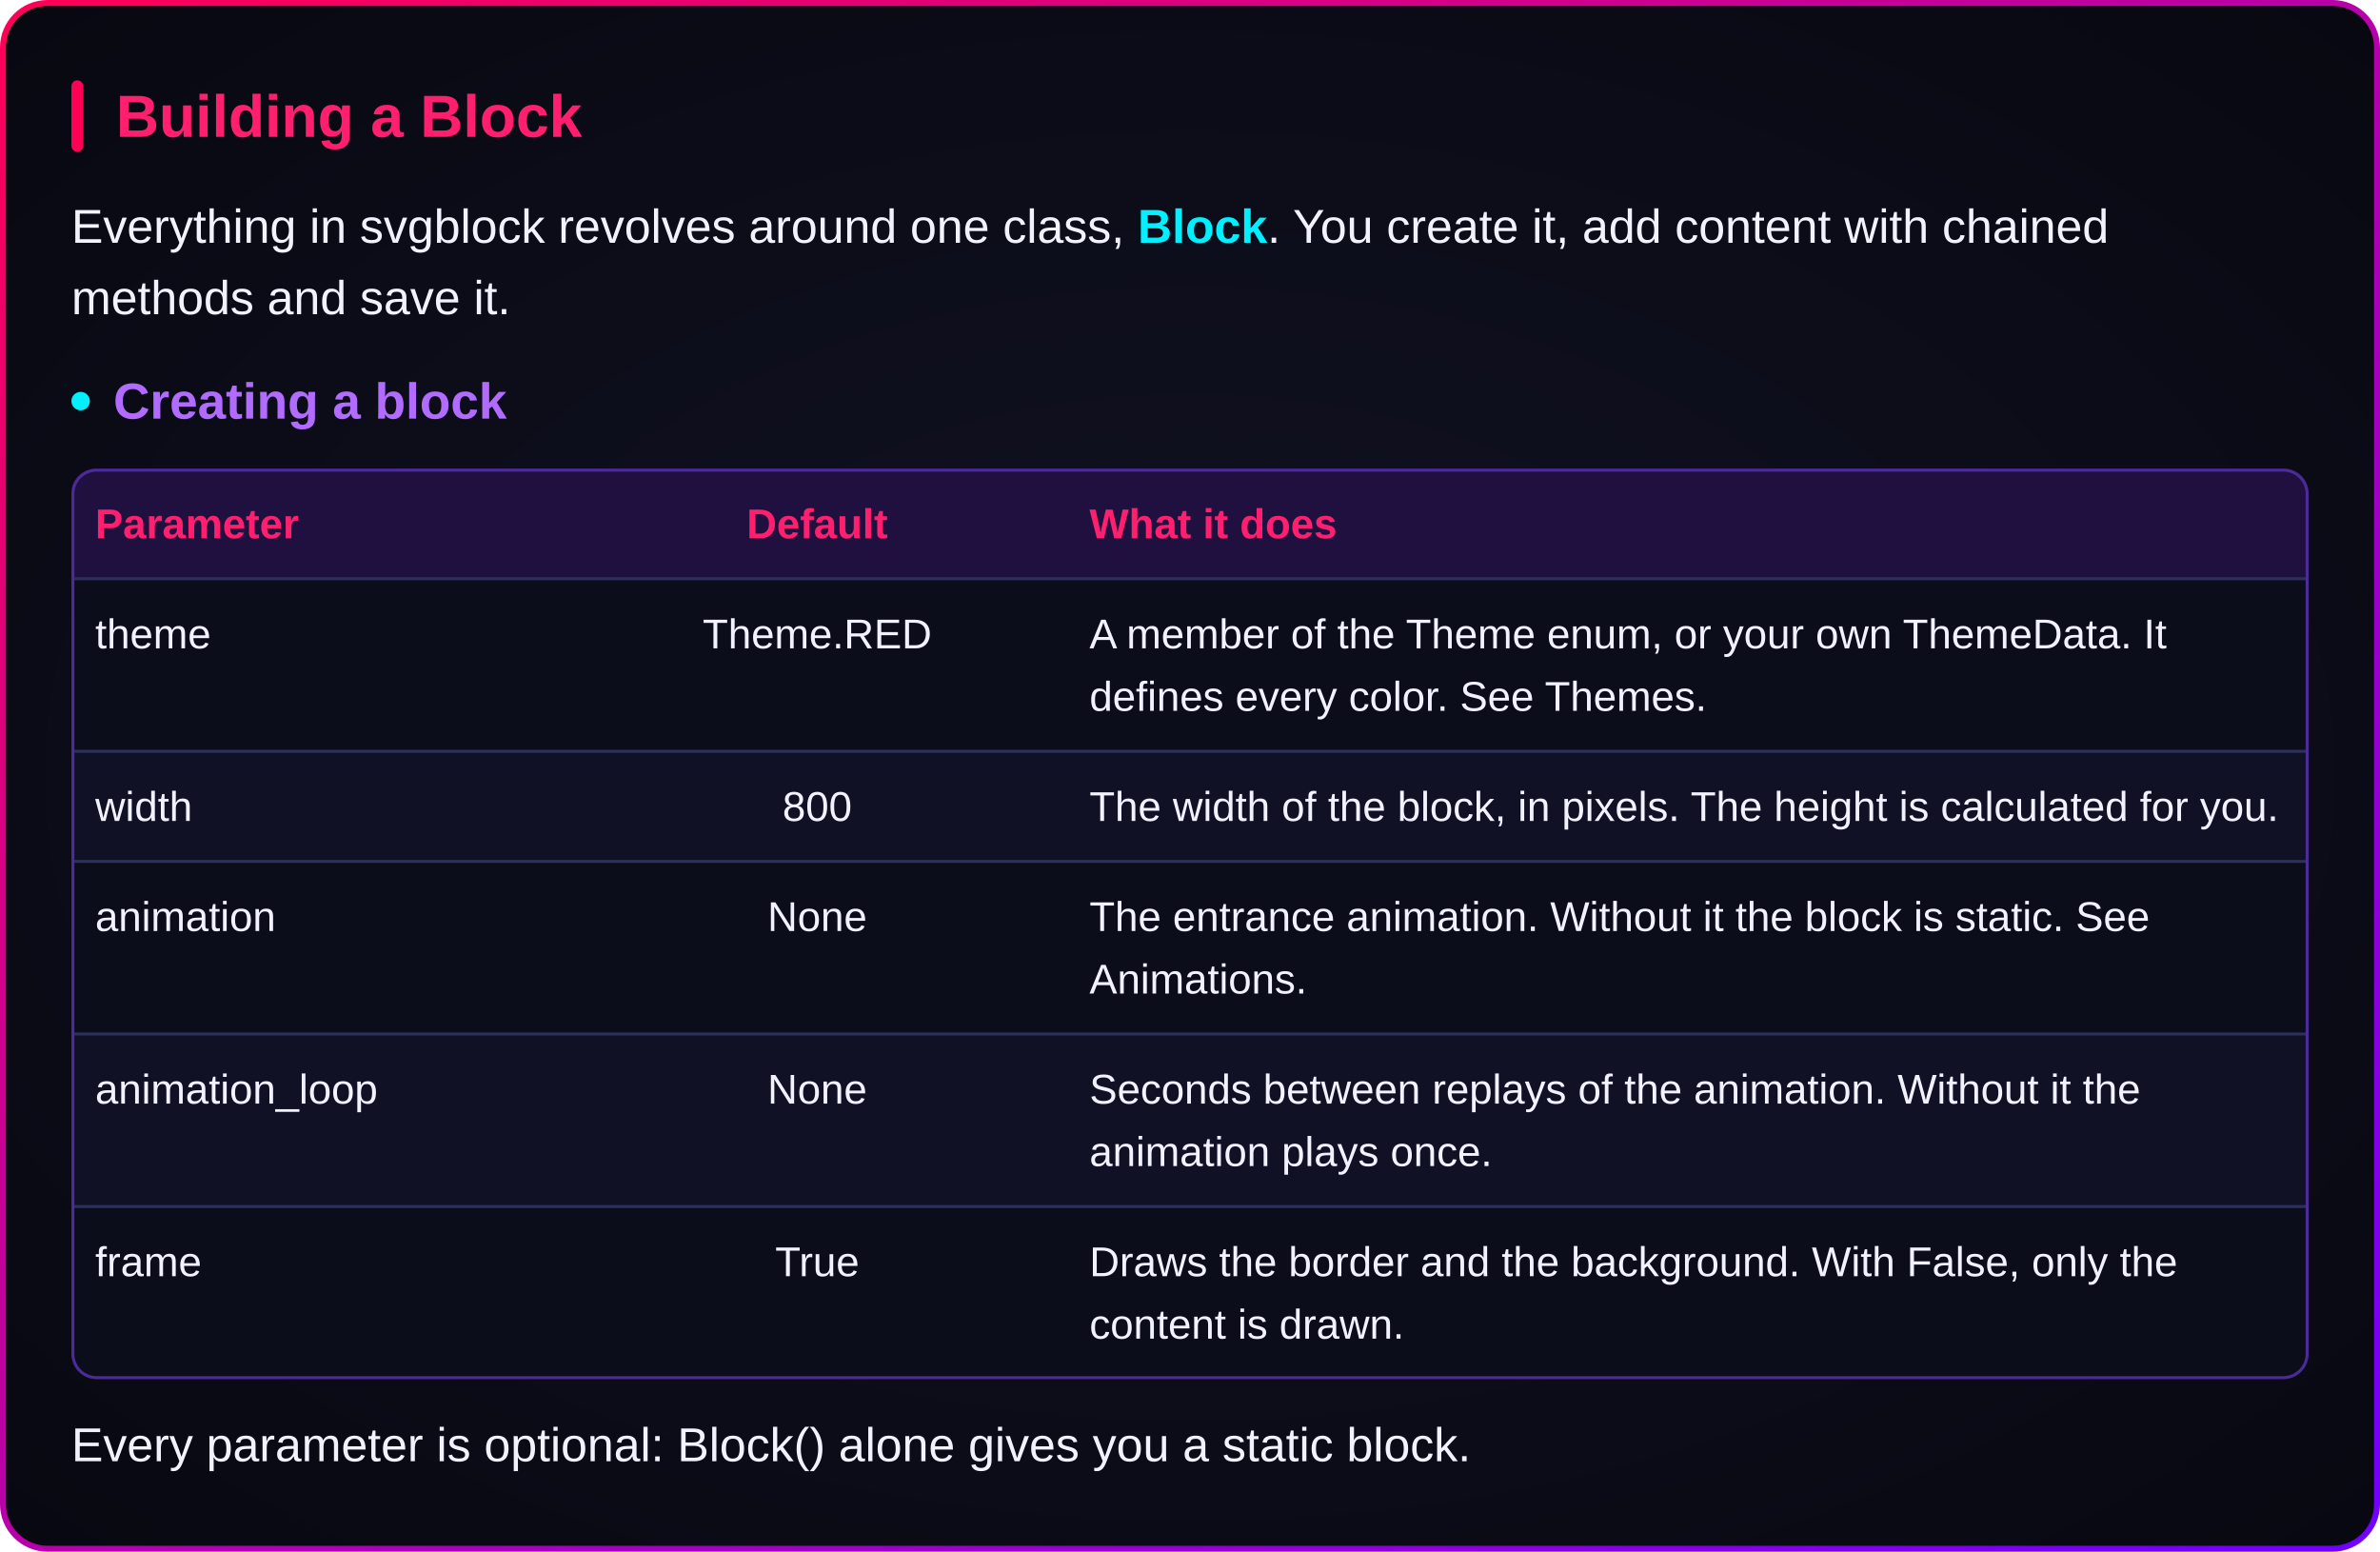
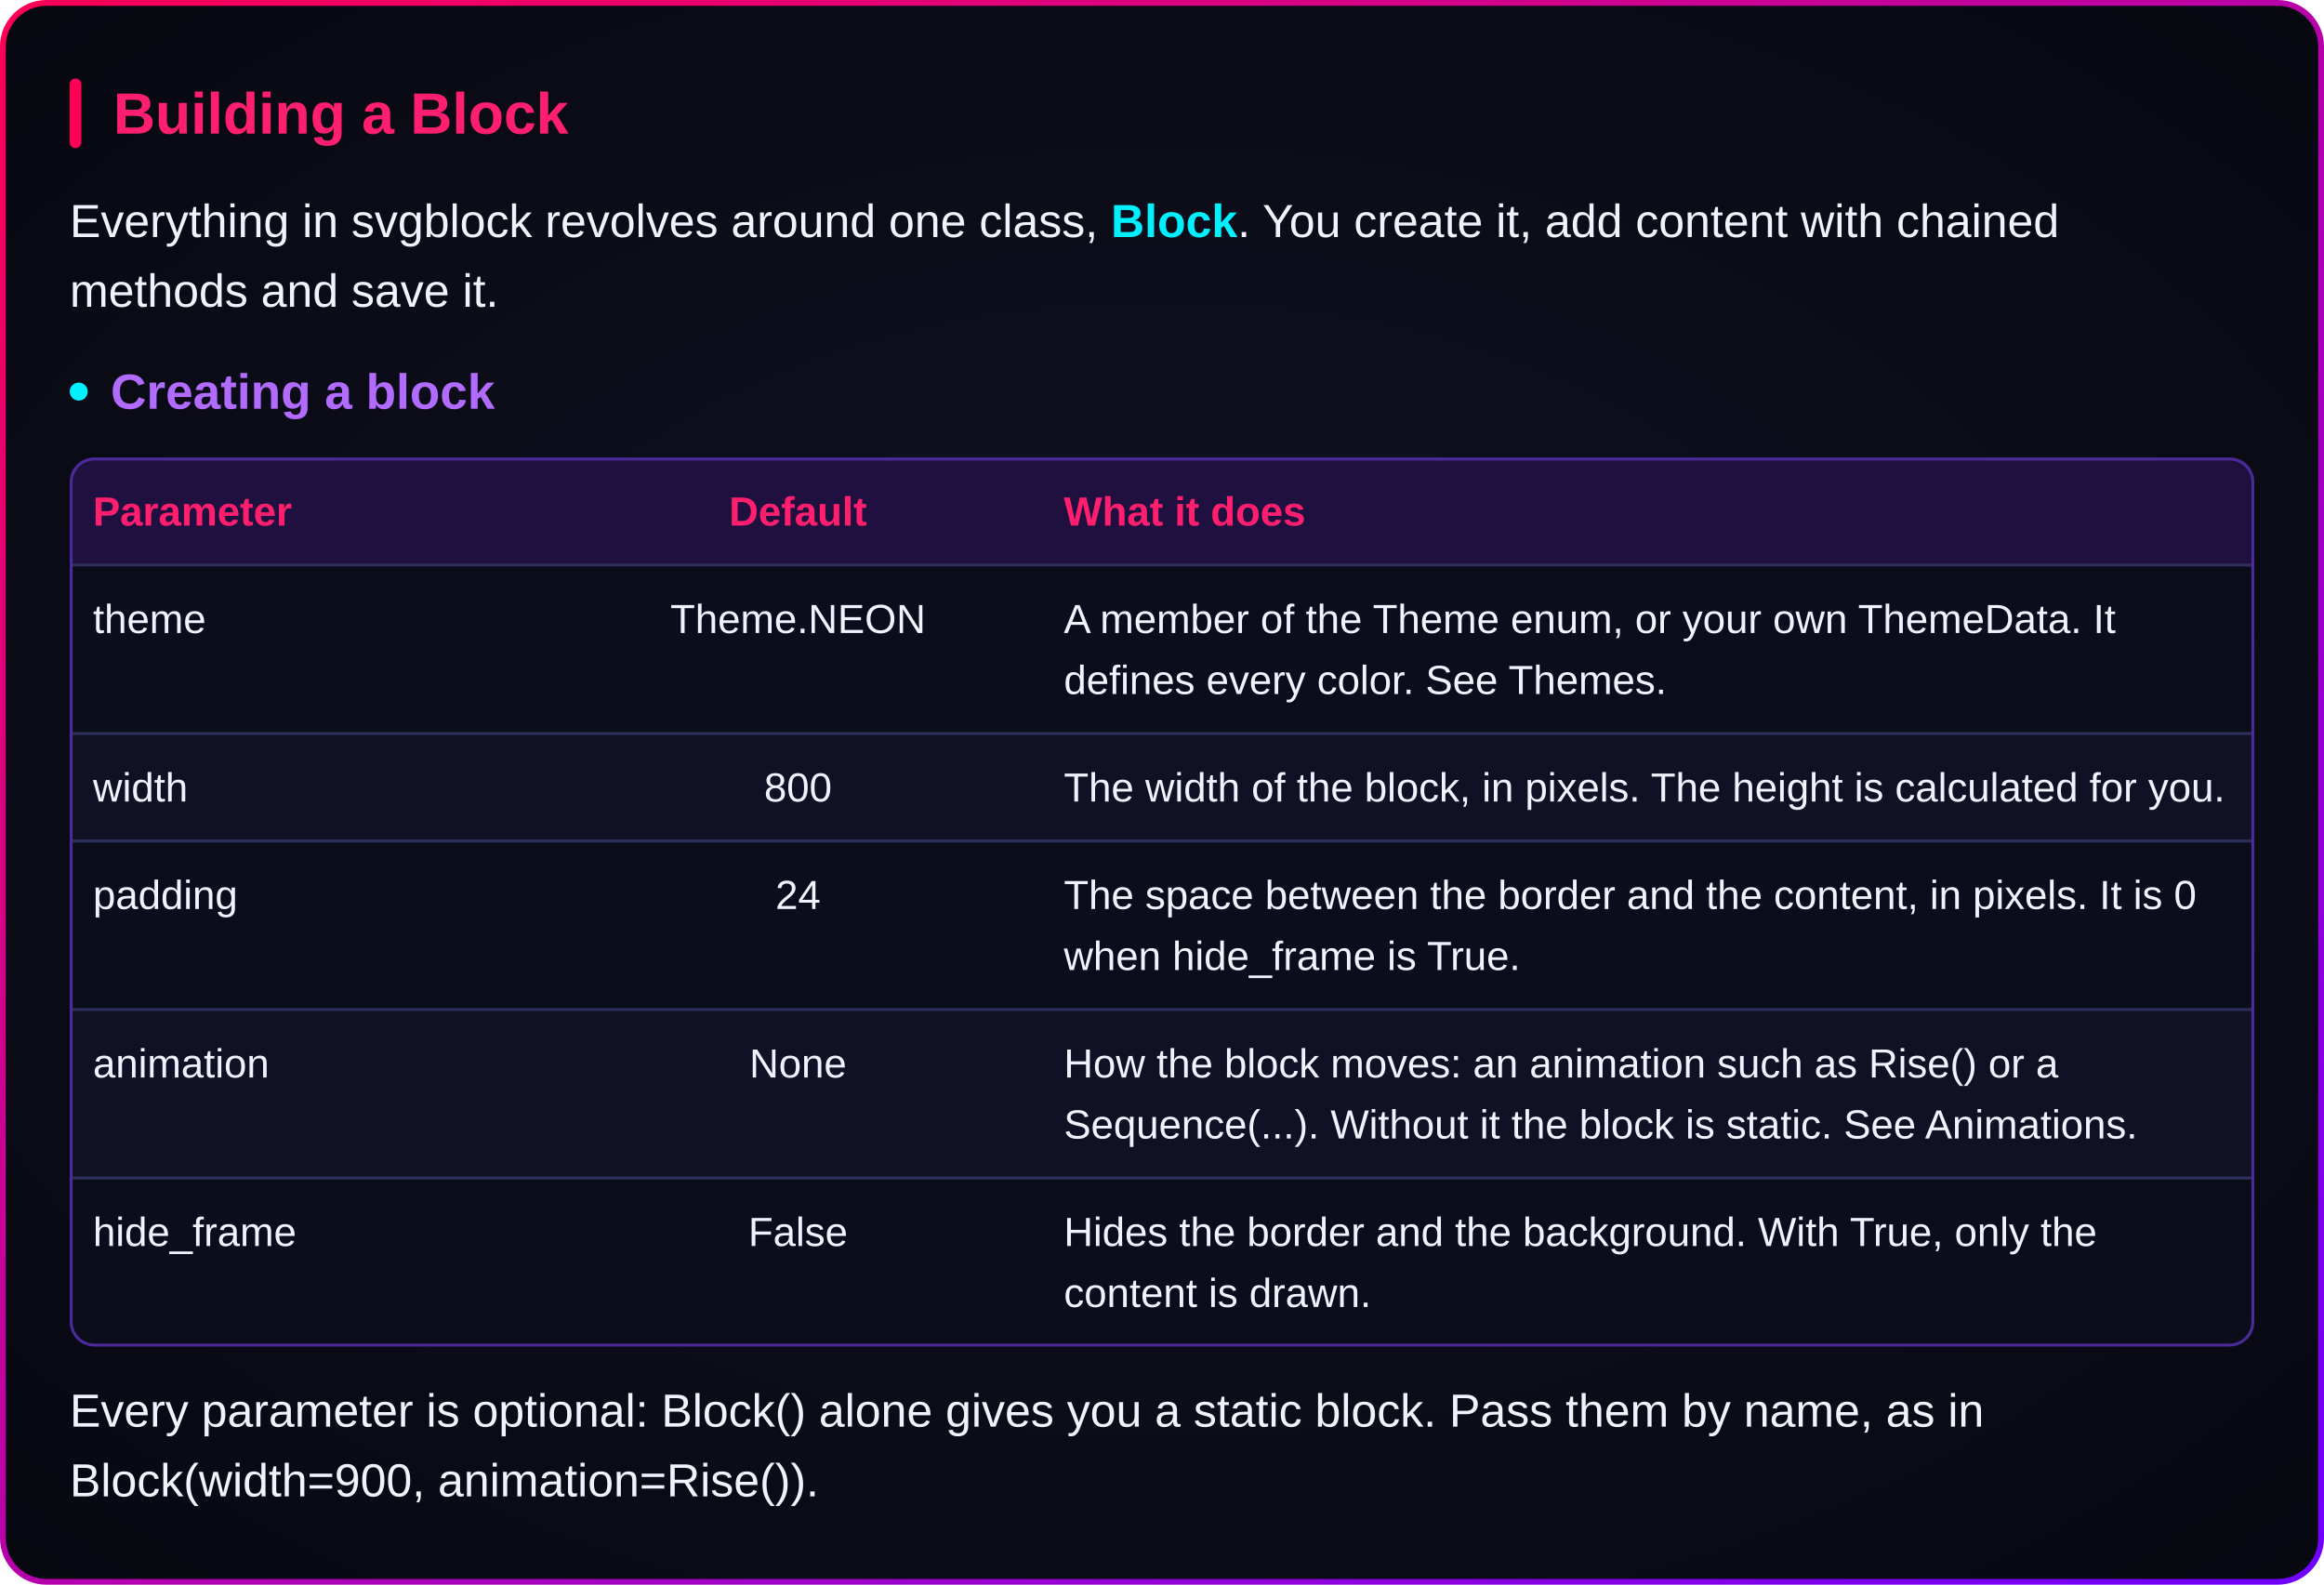
- <svg xmlns="http://www.w3.org/2000/svg" width="800" height="521.5" viewBox="0 0 800 521.5">
+ <svg xmlns="http://www.w3.org/2000/svg" width="800" height="545.5" viewBox="0 0 800 545.5">
  <style>
- @keyframes entry {
-   from { opacity: 0; } to { opacity: 1; transform: none; }
+ @keyframes fade-f16f3800 {
+ 0% { opacity: 0; transform: translate(0px, 0px) scale(1); } 100% { opacity: 1; transform: translate(0px, 0px) scale(1); }
}
- .entry {
-   animation: entry 0.8s ease-out both;
+ .fade-f16f3800 {
+   animation: fade-f16f3800 0.8s ease-out 0s 1 both;
  transform-box: fill-box;
  transform-origin: center;
}
@media (prefers-reduced-motion: reduce) {
-   .entry { animation: none; }
+   .fade-f16f3800 { animation: none; }
}
</style>
-   <g class="entry">
-     <defs>
-       <radialGradient id="background" cx="0.5" cy="0.5" r="0.7">
-         <stop offset="0" stop-color="#121324" />
-         <stop offset="1" stop-color="#080811" />
-       </radialGradient>
-       <linearGradient id="border" x1="0" y1="0" x2="1" y2="1">
-         <stop offset="0" stop-color="#FF0055" />
-         <stop offset="1" stop-color="#7000FF" />
-       </linearGradient>
-     </defs>
-     <rect x="1" y="1" width="798" height="519.5" rx="15" fill="url(#background)" stroke="none" stroke-width="2" />
-     <rect x="1" y="1" width="798" height="519.5" rx="15" fill="none" stroke="url(#border)" stroke-width="2" />
-     <g font-family="Arial, Helvetica, sans-serif">
-       <rect x="24.0" y="27.0" width="4" height="24.0" rx="2" fill="#FF0055" />
-       <text x="39.0" y="46.0" font-size="20" fill="#FF1F6E" font-weight="700">Building a Block</text>
-       <text x="24.0" y="81.6" font-size="16" fill="#F2F2FF">Everything in svgblock revolves around one class, <tspan fill="#00F0FF" font-weight="700">Block</tspan>. You create it, add content with chained</text>
-       <text x="24.0" y="105.6" font-size="16" fill="#F2F2FF">methods and save it.</text>
-       <circle cx="27.1" cy="134.8" r="3.1" fill="#00F0FF" />
-       <text x="38.1" y="140.7" font-size="17" fill="#B26BFF" font-weight="700">Creating a block</text>
-       <clipPath id="table-clip-24-158">
-         <rect x="24.0" y="157.5" width="752.0" height="306.0" rx="8" />
-       </clipPath>
-       <g clip-path="url(#table-clip-24-158)">
-         <rect x="24.0" y="157.5" width="752.0" height="306.0" fill="#0C0D1B" />
-         <rect x="24.0" y="157.5" width="752.0" height="37.0" fill="#1F1040" />
-         <rect x="24.0" y="252.5" width="752.0" height="37.0" fill="#101125" />
-         <rect x="24.0" y="347.5" width="752.0" height="58.0" fill="#101125" />
+   <g transform="translate(0 0)">
+     <g class="fade-f16f3800">
+       <defs>
+         <radialGradient id="background" cx="0.5" cy="0.5" r="0.7">
+           <stop offset="0" stop-color="#121324" />
+           <stop offset="1" stop-color="#080811" />
+         </radialGradient>
+         <linearGradient id="border" x1="0" y1="0" x2="1" y2="1">
+           <stop offset="0" stop-color="#FF0055" />
+           <stop offset="1" stop-color="#7000FF" />
+         </linearGradient>
+       </defs>
+       <rect x="1" y="1" width="798" height="543.5" rx="15" fill="url(#background)" stroke="none" stroke-width="2" />
+       <rect x="1" y="1" width="798" height="543.5" rx="15" fill="none" stroke="url(#border)" stroke-width="2" />
+       <g font-family="Arial, Helvetica, sans-serif">
+         <rect x="24.0" y="27.0" width="4" height="24.0" rx="2" fill="#FF0055" />
+         <text x="39.0" y="46.0" font-size="20" fill="#FF1F6E" font-weight="700">Building a Block</text>
+         <text x="24.0" y="81.6" font-size="16" fill="#F2F2FF">Everything in svgblock revolves around one class, <tspan fill="#00F0FF" font-weight="700">Block</tspan>. You create it, add content with chained</text>
+         <text x="24.0" y="105.6" font-size="16" fill="#F2F2FF">methods and save it.</text>
+         <circle cx="27.1" cy="134.8" r="3.1" fill="#00F0FF" />
+         <text x="38.1" y="140.7" font-size="17" fill="#B26BFF" font-weight="700">Creating a block</text>
+         <clipPath id="table-clip-24-158">
+           <rect x="24.0" y="157.5" width="752.0" height="306.0" rx="8" />
+         </clipPath>
+         <g clip-path="url(#table-clip-24-158)">
+           <rect x="24.0" y="157.5" width="752.0" height="306.0" fill="#0C0D1B" />
+           <rect x="24.0" y="157.5" width="752.0" height="37.0" fill="#1F1040" />
+           <rect x="24.0" y="252.5" width="752.0" height="37.0" fill="#101125" />
+           <rect x="24.0" y="347.5" width="752.0" height="58.0" fill="#101125" />
+         </g>
+         <line x1="24.0" y1="194.5" x2="776.0" y2="194.5" stroke="#2D2F5C" stroke-width="1" />
+         <line x1="24.0" y1="252.5" x2="776.0" y2="252.5" stroke="#2D2F5C" stroke-width="1" />
+         <line x1="24.0" y1="289.5" x2="776.0" y2="289.5" stroke="#2D2F5C" stroke-width="1" />
+         <line x1="24.0" y1="347.5" x2="776.0" y2="347.5" stroke="#2D2F5C" stroke-width="1" />
+         <line x1="24.0" y1="405.5" x2="776.0" y2="405.5" stroke="#2D2F5C" stroke-width="1" />
+         <text x="32.0" y="180.9" font-size="14" fill="#FF1F6E" font-weight="700">Parameter</text>
+         <text x="274.7" y="180.9" font-size="14" fill="#FF1F6E" font-weight="700" text-anchor="middle">Default</text>
+         <text x="366.2" y="180.9" font-size="14" fill="#FF1F6E" font-weight="700">What it does</text>
+         <text x="32.0" y="217.9" font-size="14" fill="#F2F2FF">theme</text>
+         <text x="274.7" y="217.9" font-size="14" fill="#F2F2FF" text-anchor="middle">Theme.NEON</text>
+         <text x="366.2" y="217.9" font-size="14" fill="#F2F2FF">A member of the Theme enum, or your own ThemeData. It</text>
+         <text x="366.2" y="238.9" font-size="14" fill="#F2F2FF">defines every color. See Themes.</text>
+         <text x="32.0" y="275.9" font-size="14" fill="#F2F2FF">width</text>
+         <text x="274.7" y="275.9" font-size="14" fill="#F2F2FF" text-anchor="middle">800</text>
+         <text x="366.2" y="275.9" font-size="14" fill="#F2F2FF">The width of the block, in pixels. The height is calculated for you.</text>
+         <text x="32.0" y="312.9" font-size="14" fill="#F2F2FF">padding</text>
+         <text x="274.7" y="312.9" font-size="14" fill="#F2F2FF" text-anchor="middle">24</text>
+         <text x="366.2" y="312.9" font-size="14" fill="#F2F2FF">The space between the border and the content, in pixels. It is 0</text>
+         <text x="366.2" y="333.9" font-size="14" fill="#F2F2FF">when hide_frame is True.</text>
+         <text x="32.0" y="370.9" font-size="14" fill="#F2F2FF">animation</text>
+         <text x="274.7" y="370.9" font-size="14" fill="#F2F2FF" text-anchor="middle">None</text>
+         <text x="366.2" y="370.9" font-size="14" fill="#F2F2FF">How the block moves: an animation such as Rise() or a</text>
+         <text x="366.2" y="391.9" font-size="14" fill="#F2F2FF">Sequence(...). Without it the block is static. See Animations.</text>
+         <text x="32.0" y="428.9" font-size="14" fill="#F2F2FF">hide_frame</text>
+         <text x="274.7" y="428.9" font-size="14" fill="#F2F2FF" text-anchor="middle">False</text>
+         <text x="366.2" y="428.9" font-size="14" fill="#F2F2FF">Hides the border and the background. With True, only the</text>
+         <text x="366.2" y="449.9" font-size="14" fill="#F2F2FF">content is drawn.</text>
+         <rect x="24.5" y="158.0" width="751.0" height="305.0" rx="8" fill="none" stroke="#4B2A9A" stroke-width="1" />
+         <text x="24.0" y="491.1" font-size="16" fill="#F2F2FF">Every parameter is optional: Block() alone gives you a static block. Pass them by name, as in</text>
+         <text x="24.0" y="515.1" font-size="16" fill="#F2F2FF">Block(width=900, animation=Rise()).</text>
      </g>
-       <line x1="24.0" y1="194.5" x2="776.0" y2="194.5" stroke="#2D2F5C" stroke-width="1" />
-       <line x1="24.0" y1="252.5" x2="776.0" y2="252.5" stroke="#2D2F5C" stroke-width="1" />
-       <line x1="24.0" y1="289.5" x2="776.0" y2="289.5" stroke="#2D2F5C" stroke-width="1" />
-       <line x1="24.0" y1="347.5" x2="776.0" y2="347.5" stroke="#2D2F5C" stroke-width="1" />
-       <line x1="24.0" y1="405.5" x2="776.0" y2="405.5" stroke="#2D2F5C" stroke-width="1" />
-       <text x="32.0" y="180.9" font-size="14" fill="#FF1F6E" font-weight="700">Parameter</text>
-       <text x="274.7" y="180.9" font-size="14" fill="#FF1F6E" font-weight="700" text-anchor="middle">Default</text>
-       <text x="366.2" y="180.9" font-size="14" fill="#FF1F6E" font-weight="700">What it does</text>
-       <text x="32.0" y="217.9" font-size="14" fill="#F2F2FF">theme</text>
-       <text x="274.7" y="217.9" font-size="14" fill="#F2F2FF" text-anchor="middle">Theme.RED</text>
-       <text x="366.2" y="217.9" font-size="14" fill="#F2F2FF">A member of the Theme enum, or your own ThemeData. It</text>
-       <text x="366.2" y="238.9" font-size="14" fill="#F2F2FF">defines every color. See Themes.</text>
-       <text x="32.0" y="275.9" font-size="14" fill="#F2F2FF">width</text>
-       <text x="274.7" y="275.9" font-size="14" fill="#F2F2FF" text-anchor="middle">800</text>
-       <text x="366.2" y="275.9" font-size="14" fill="#F2F2FF">The width of the block, in pixels. The height is calculated for you.</text>
-       <text x="32.0" y="312.9" font-size="14" fill="#F2F2FF">animation</text>
-       <text x="274.7" y="312.9" font-size="14" fill="#F2F2FF" text-anchor="middle">None</text>
-       <text x="366.2" y="312.9" font-size="14" fill="#F2F2FF">The entrance animation. Without it the block is static. See</text>
-       <text x="366.2" y="333.9" font-size="14" fill="#F2F2FF">Animations.</text>
-       <text x="32.0" y="370.9" font-size="14" fill="#F2F2FF">animation_loop</text>
-       <text x="274.7" y="370.9" font-size="14" fill="#F2F2FF" text-anchor="middle">None</text>
-       <text x="366.2" y="370.9" font-size="14" fill="#F2F2FF">Seconds between replays of the animation. Without it the</text>
-       <text x="366.2" y="391.9" font-size="14" fill="#F2F2FF">animation plays once.</text>
-       <text x="32.0" y="428.9" font-size="14" fill="#F2F2FF">frame</text>
-       <text x="274.7" y="428.9" font-size="14" fill="#F2F2FF" text-anchor="middle">True</text>
-       <text x="366.2" y="428.9" font-size="14" fill="#F2F2FF">Draws the border and the background. With False, only the</text>
-       <text x="366.2" y="449.9" font-size="14" fill="#F2F2FF">content is drawn.</text>
-       <rect x="24.5" y="158.0" width="751.0" height="305.0" rx="8" fill="none" stroke="#4B2A9A" stroke-width="1" />
-       <text x="24.0" y="491.1" font-size="16" fill="#F2F2FF">Every parameter is optional: Block() alone gives you a static block.</text>
    </g>
  </g>
</svg>
